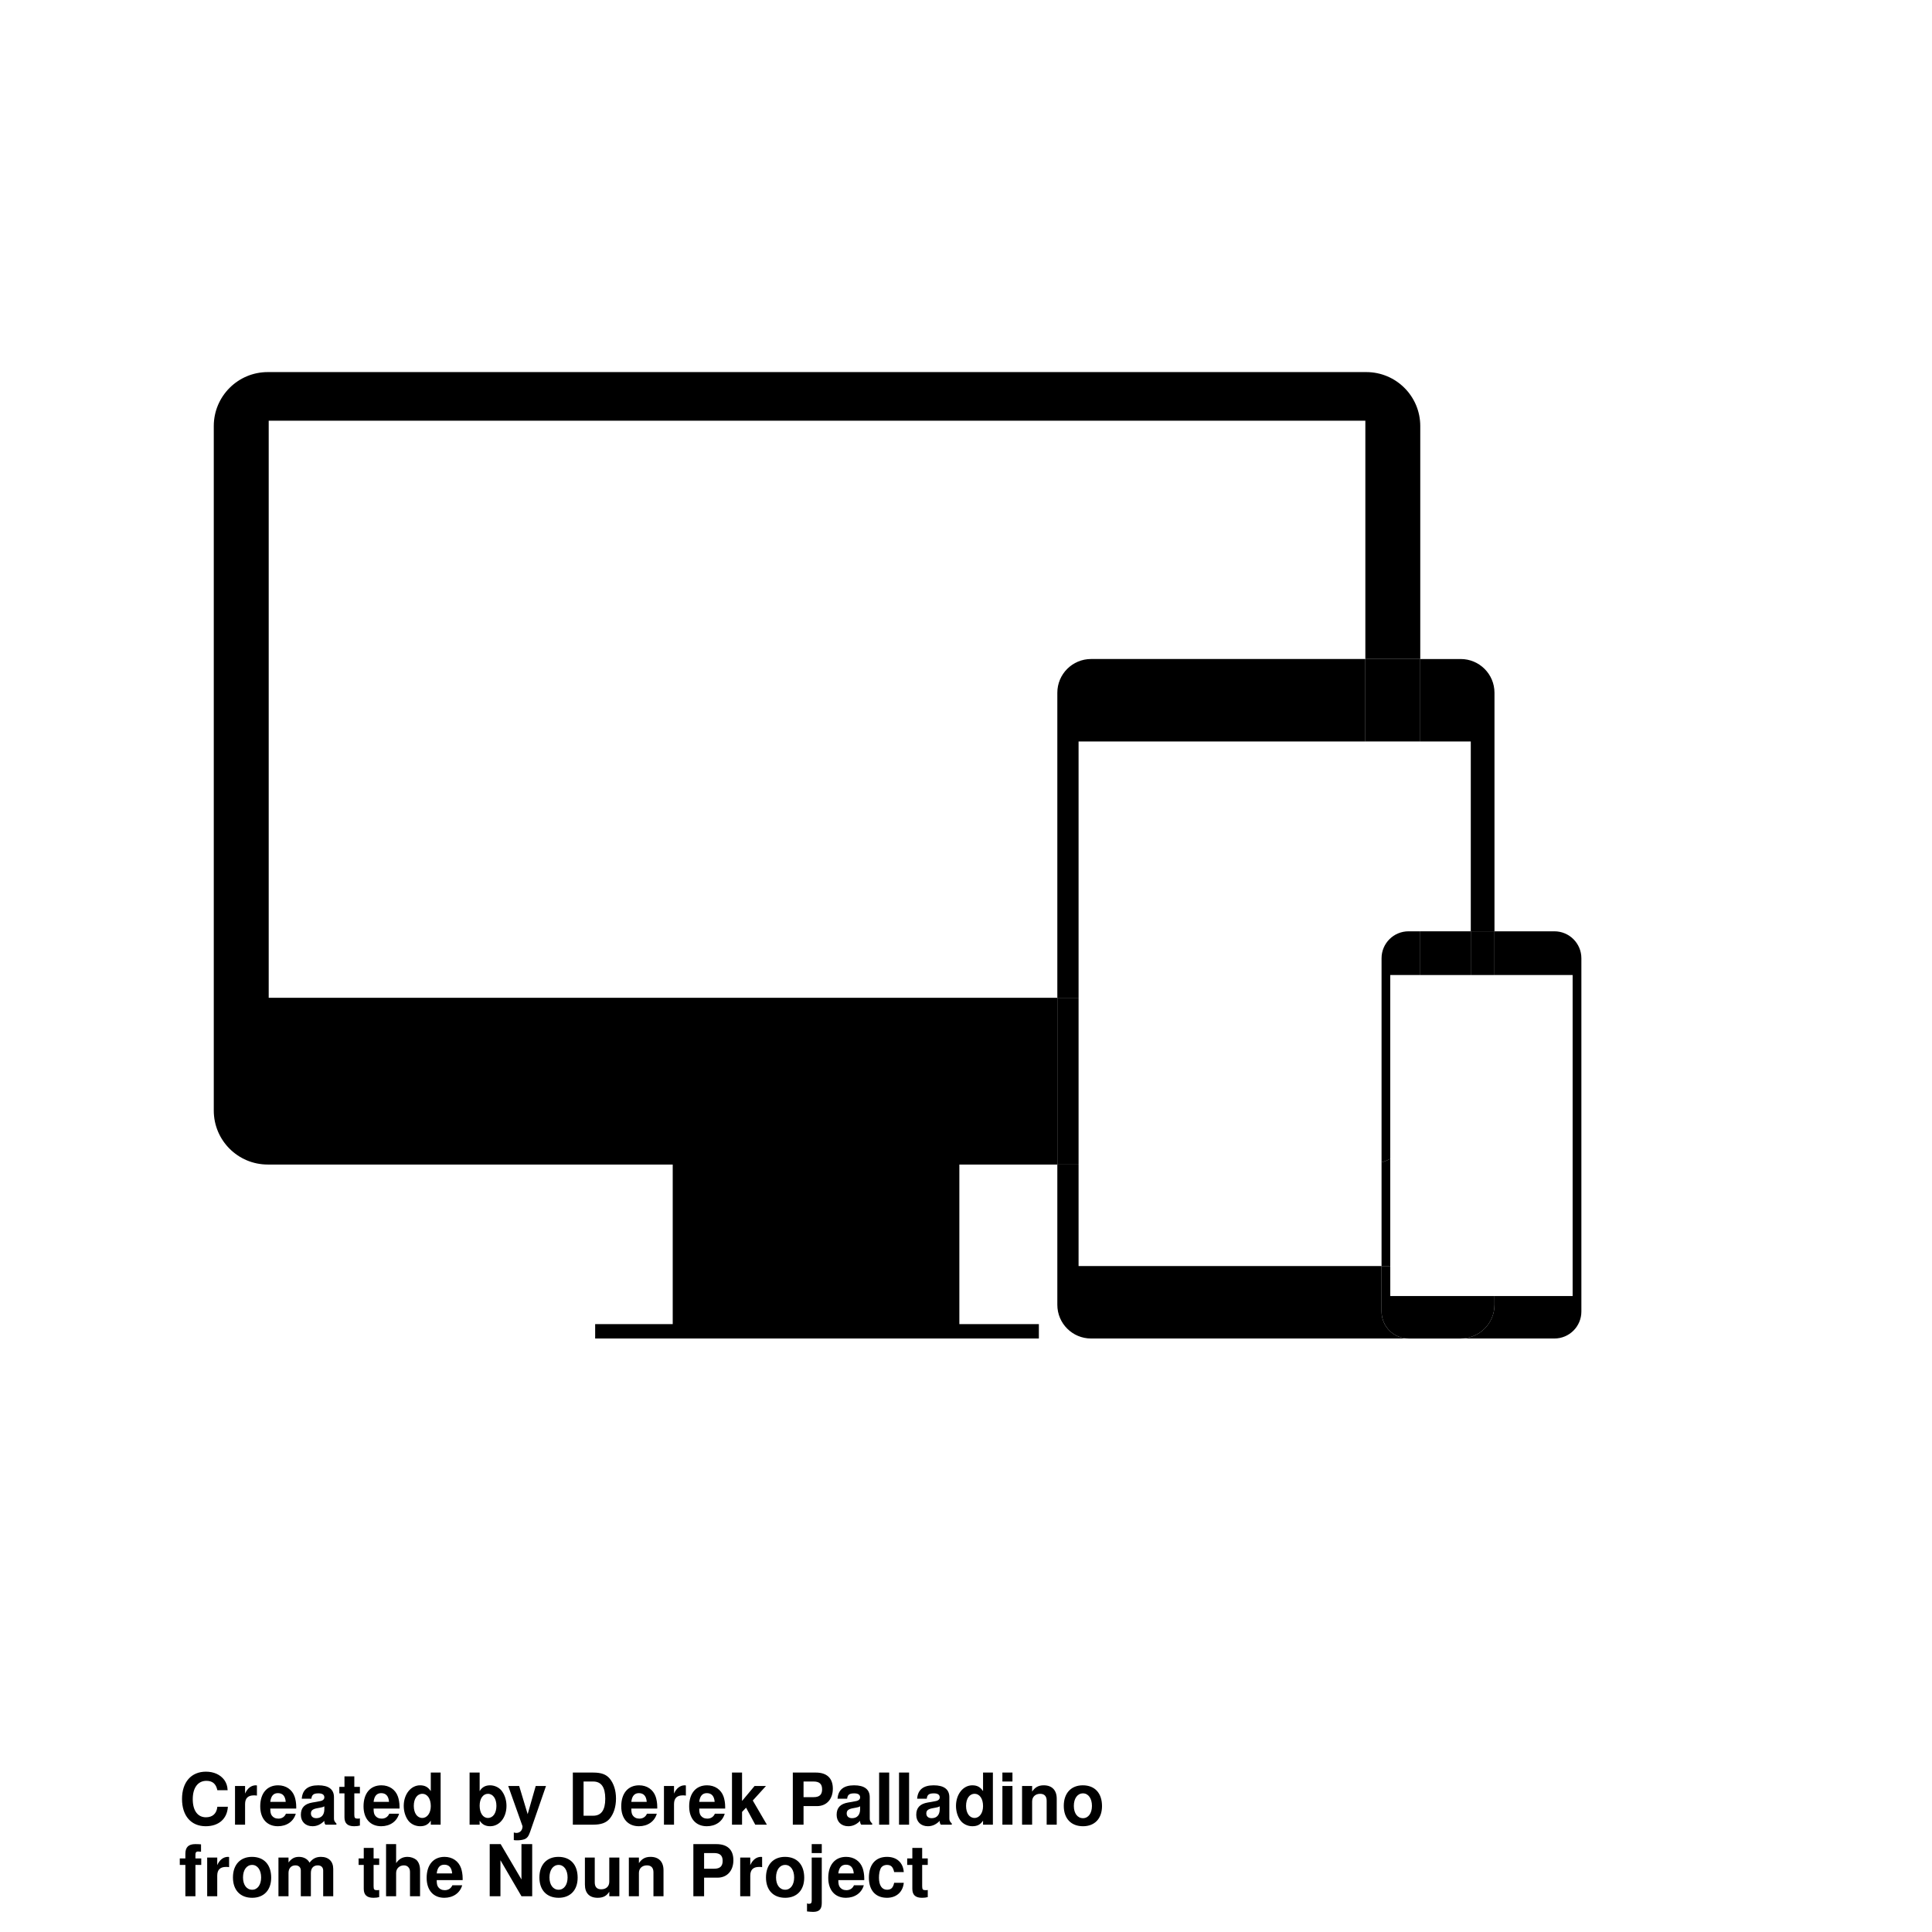
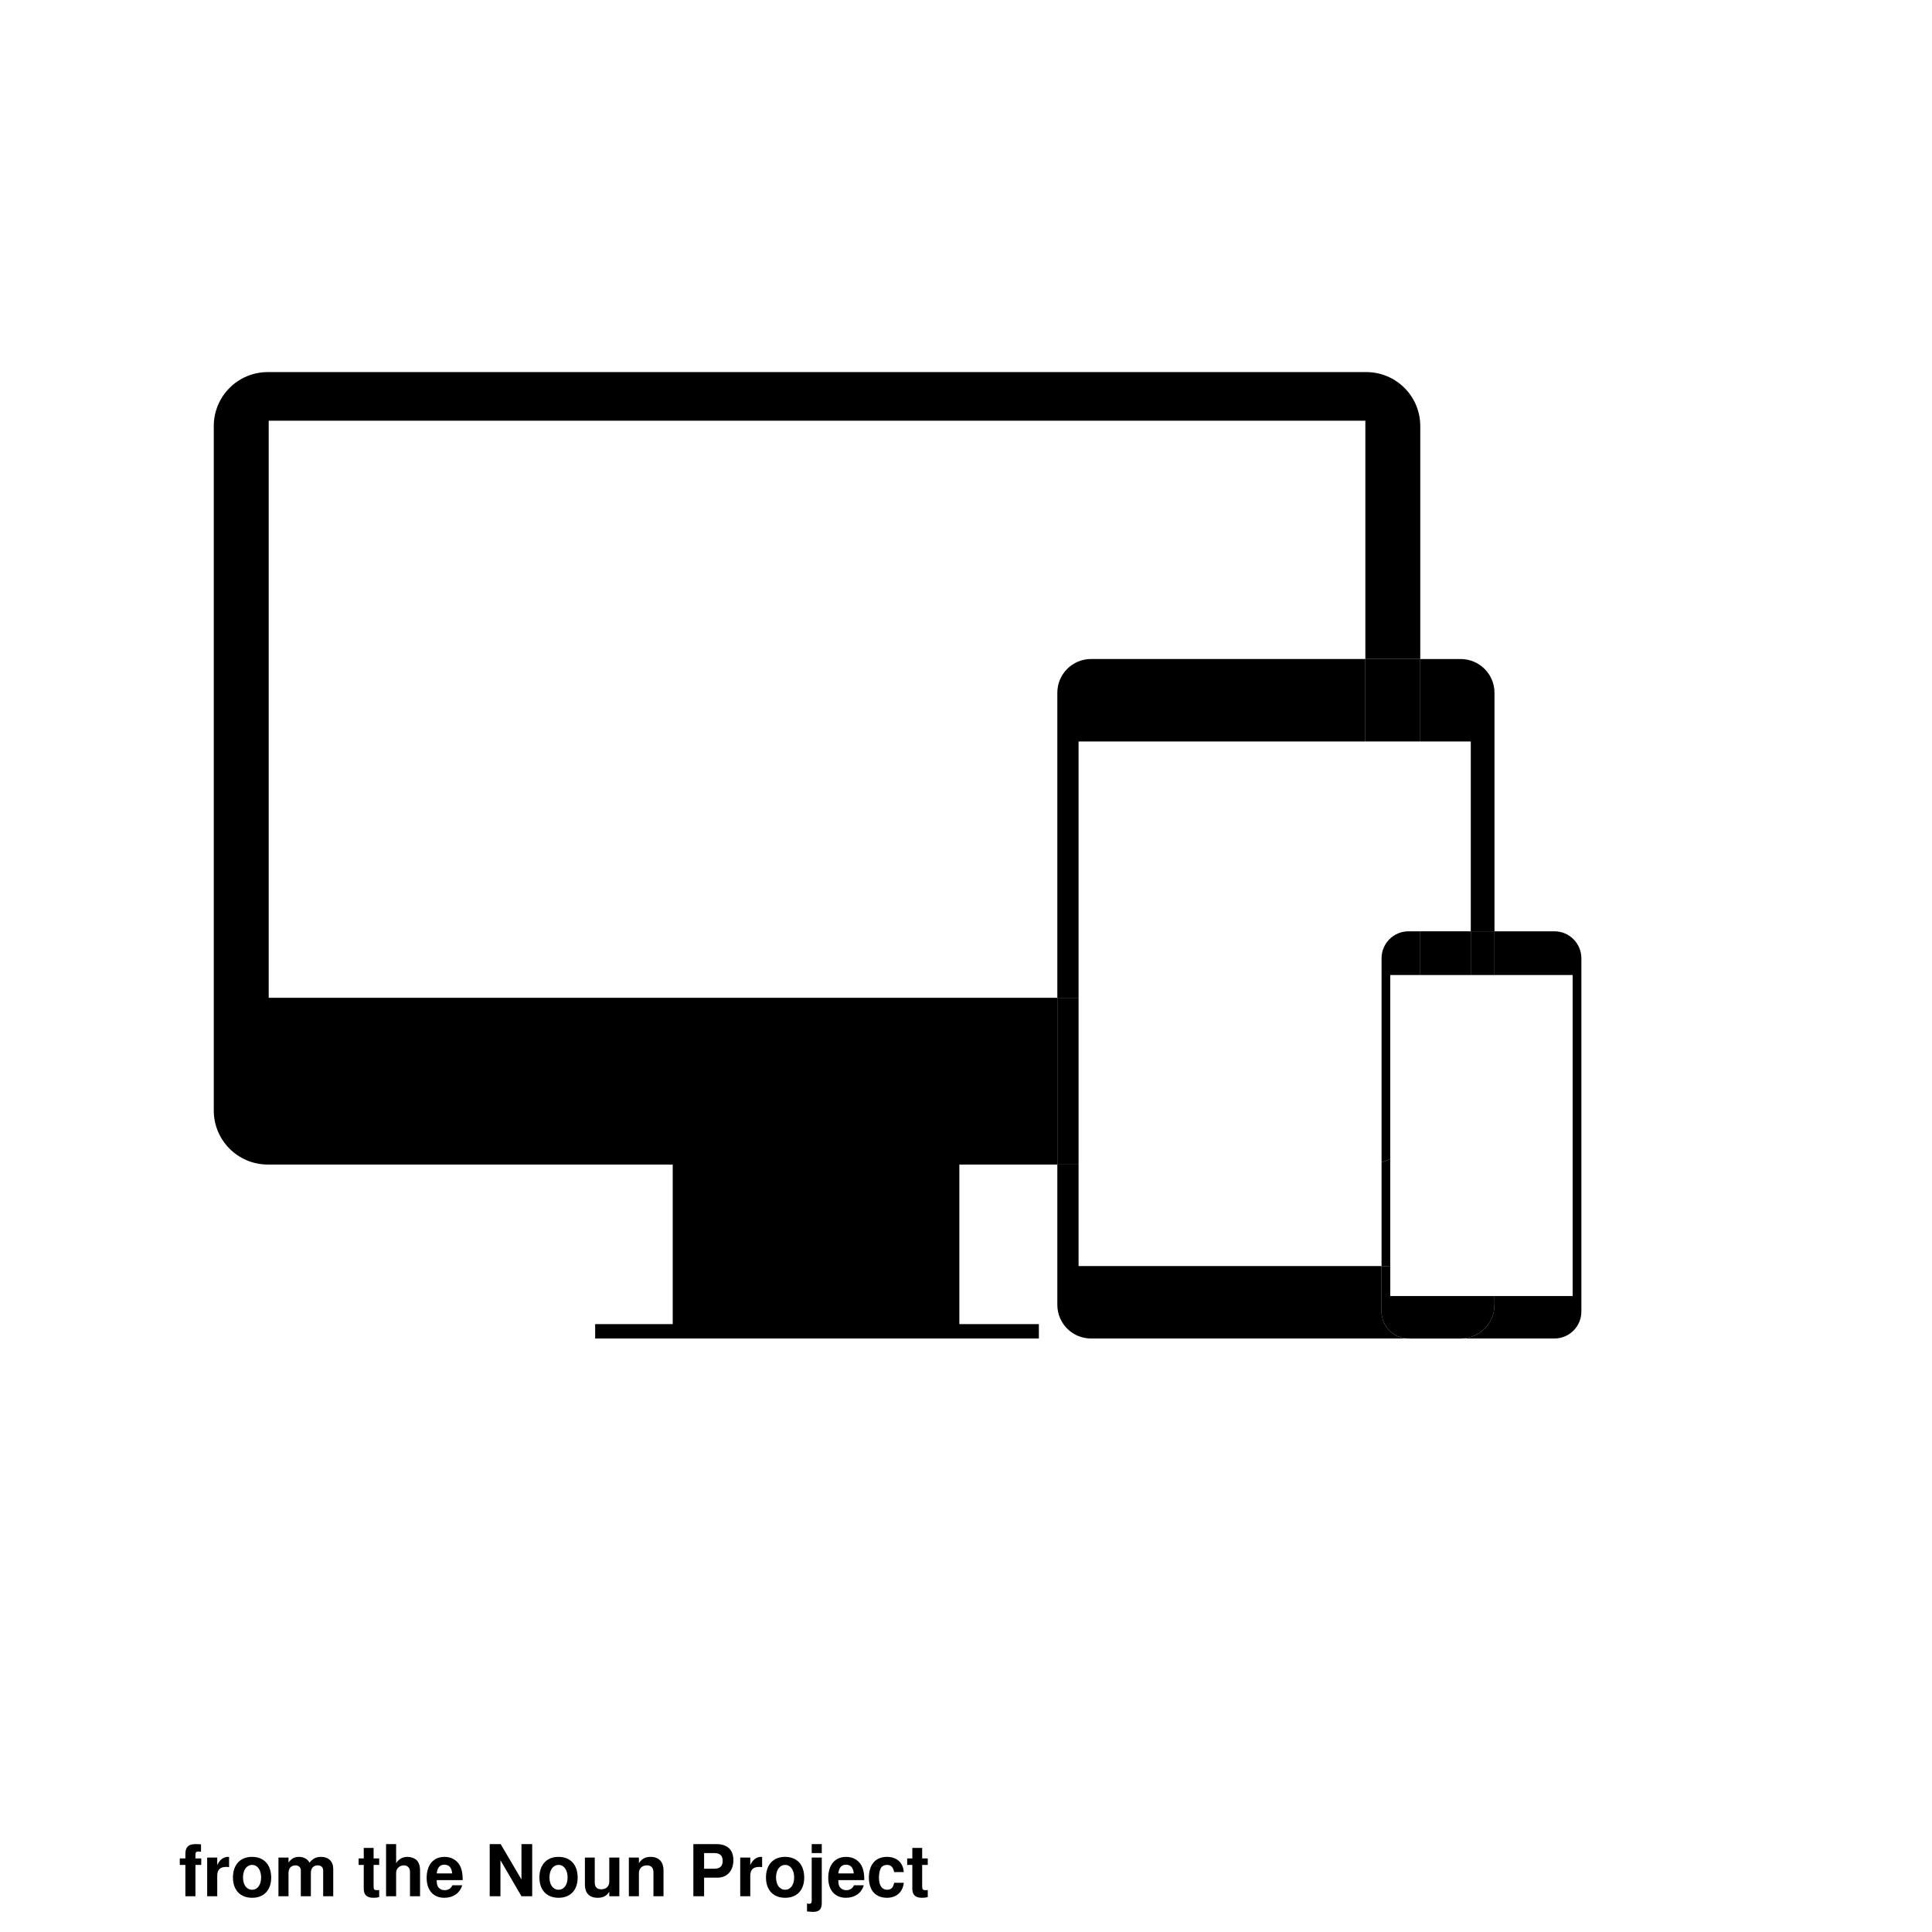
<svg xmlns="http://www.w3.org/2000/svg" version="1.1" id="Layer_1" x="0px" y="0px" width="100px" height="100px" viewBox="5.0 -10.0 100.0 135.0" enable-background="new 0 0 100 100" xml:space="preserve">
  <path fill="none" d="M63.739,36.049h19.166V19.398H6.276v40.324h55.105V38.407C61.382,37.105,62.437,36.049,63.739,36.049z" />
  <path fill="none" d="M82.972,71.373H62.866v7.095h21.171v-7.249C83.699,71.316,83.342,71.373,82.972,71.373z" />
  <rect x="91.929" y="58.131" fill="none" width="5.461" height="22.429" />
  <path fill="none" d="M90.272,58.131h-3.53v9.473c0,1.478-0.854,2.756-2.096,3.373v7.491h5.626V58.131z" />
  <rect x="86.742" y="41.81" fill="none" width="3.53" height="13.266" />
  <rect x="62.866" y="41.81" fill="none" width="20.039" height="17.912" />
  <path fill="none" d="M84.646,70.977c1.242-0.617,2.096-1.896,2.096-3.373v-9.473h-2.096V70.977z" />
  <path fill="none" d="M84.037,71.219V56.962c0-1.042,0.843-1.886,1.886-1.886h0.819V41.81h-3.837v17.912H62.866v11.651h20.105  C83.342,71.373,83.699,71.316,84.037,71.219z" />
  <path d="M6.276,59.722V19.398h76.629v16.651h3.837V19.77c0-2.081-1.688-3.77-3.771-3.77H6.208c-2.081,0-3.77,1.689-3.77,3.77v47.833  c0,2.082,1.689,3.77,3.77,3.77h28.299v11.152h-5.42v1.004h31.005v-1.004h-5.556V71.373h6.845V59.722H6.276z" />
  <path d="M82.905,41.81v-5.761H63.739c-1.303,0-2.357,1.056-2.357,2.357v21.315h1.484V41.81H82.905z" />
  <path d="M84.037,81.644v-3.176H62.866v-7.095h-1.484v9.801c0,1.302,1.055,2.355,2.357,2.355h22.184  C84.88,83.529,84.037,82.687,84.037,81.644z" />
  <path d="M90.272,41.81v13.266h1.656V38.407c0-1.302-1.056-2.357-2.357-2.357h-2.829v5.761H90.272z" />
  <polygon fill="none" points="90.272,78.468 84.646,78.468 84.646,80.56 91.929,80.56 91.929,58.131 90.272,58.131 " />
  <rect x="82.905" y="36.049" width="3.837" height="5.761" />
  <rect x="61.382" y="59.722" width="1.484" height="11.651" />
  <path d="M96.115,55.076h-4.187v3.055h5.461V80.56h-5.461v0.614c0,1.302-1.056,2.355-2.357,2.355h6.544  c1.042,0,1.885-0.843,1.885-1.886V56.962C98,55.92,97.157,55.076,96.115,55.076z" />
  <rect x="86.742" y="55.076" width="3.53" height="3.055" />
  <path d="M84.037,71.219v7.249h0.609v-7.491C84.451,71.073,84.25,71.155,84.037,71.219z" />
  <path d="M85.923,55.076c-1.043,0-1.886,0.844-1.886,1.886v14.257c0.213-0.063,0.414-0.146,0.609-0.242V58.131h2.096v-3.055H85.923z" />
  <rect x="90.272" y="55.076" width="1.656" height="3.055" />
  <path d="M91.929,81.174V80.56h-7.282v-2.092h-0.609v3.176c0,1.043,0.843,1.886,1.886,1.886h3.648  C90.873,83.529,91.929,82.476,91.929,81.174z" />
-   <text x="0.0" y="117.5" font-size="5.0" font-weight="bold" font-family="Helvetica Neue, Helvetica, Arial-Unicode, Arial, Sans-serif" fill="#000000">Created by Derek Palladino</text>
+   <text x="0.0" y="117.5" font-size="5.0" display="none" font-weight="bold" font-family="Helvetica Neue, Helvetica, Arial-Unicode, Arial, Sans-serif" fill="#000000">Created by Derek Palladino</text>
  <text x="0.0" y="122.5" font-size="5.0" font-weight="bold" font-family="Helvetica Neue, Helvetica, Arial-Unicode, Arial, Sans-serif" fill="#000000">from the Noun Project</text>
</svg>
